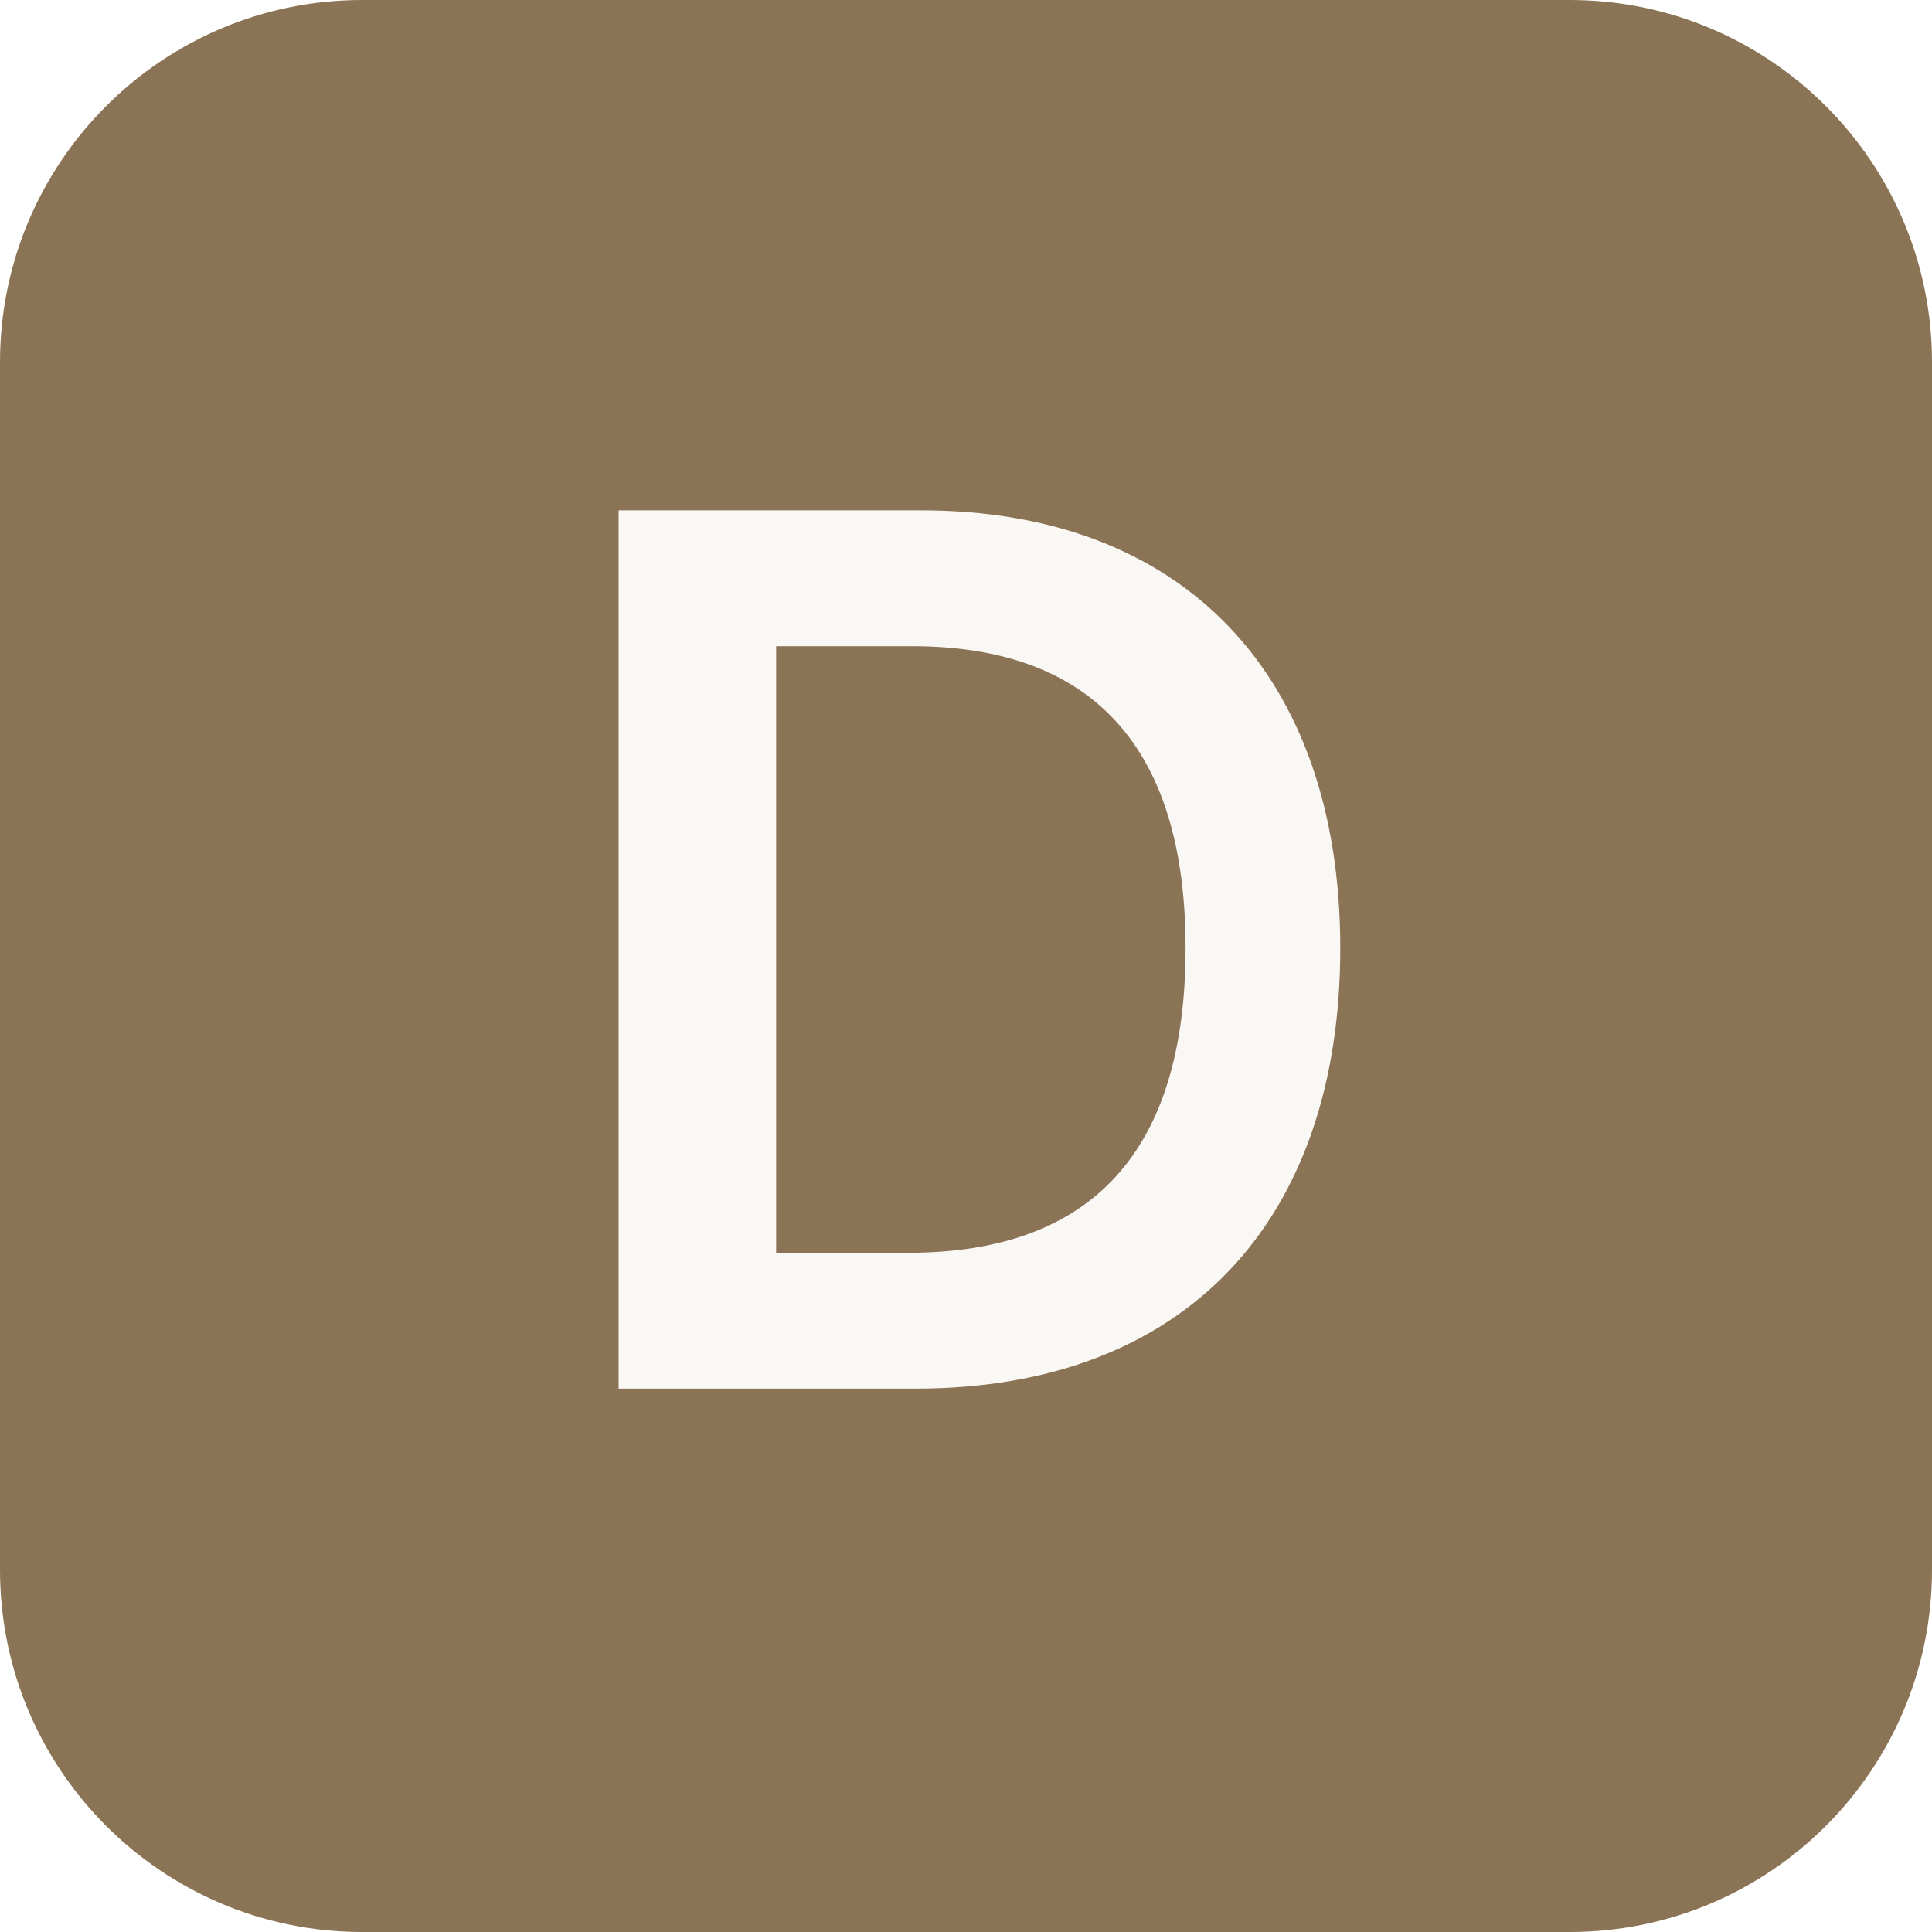
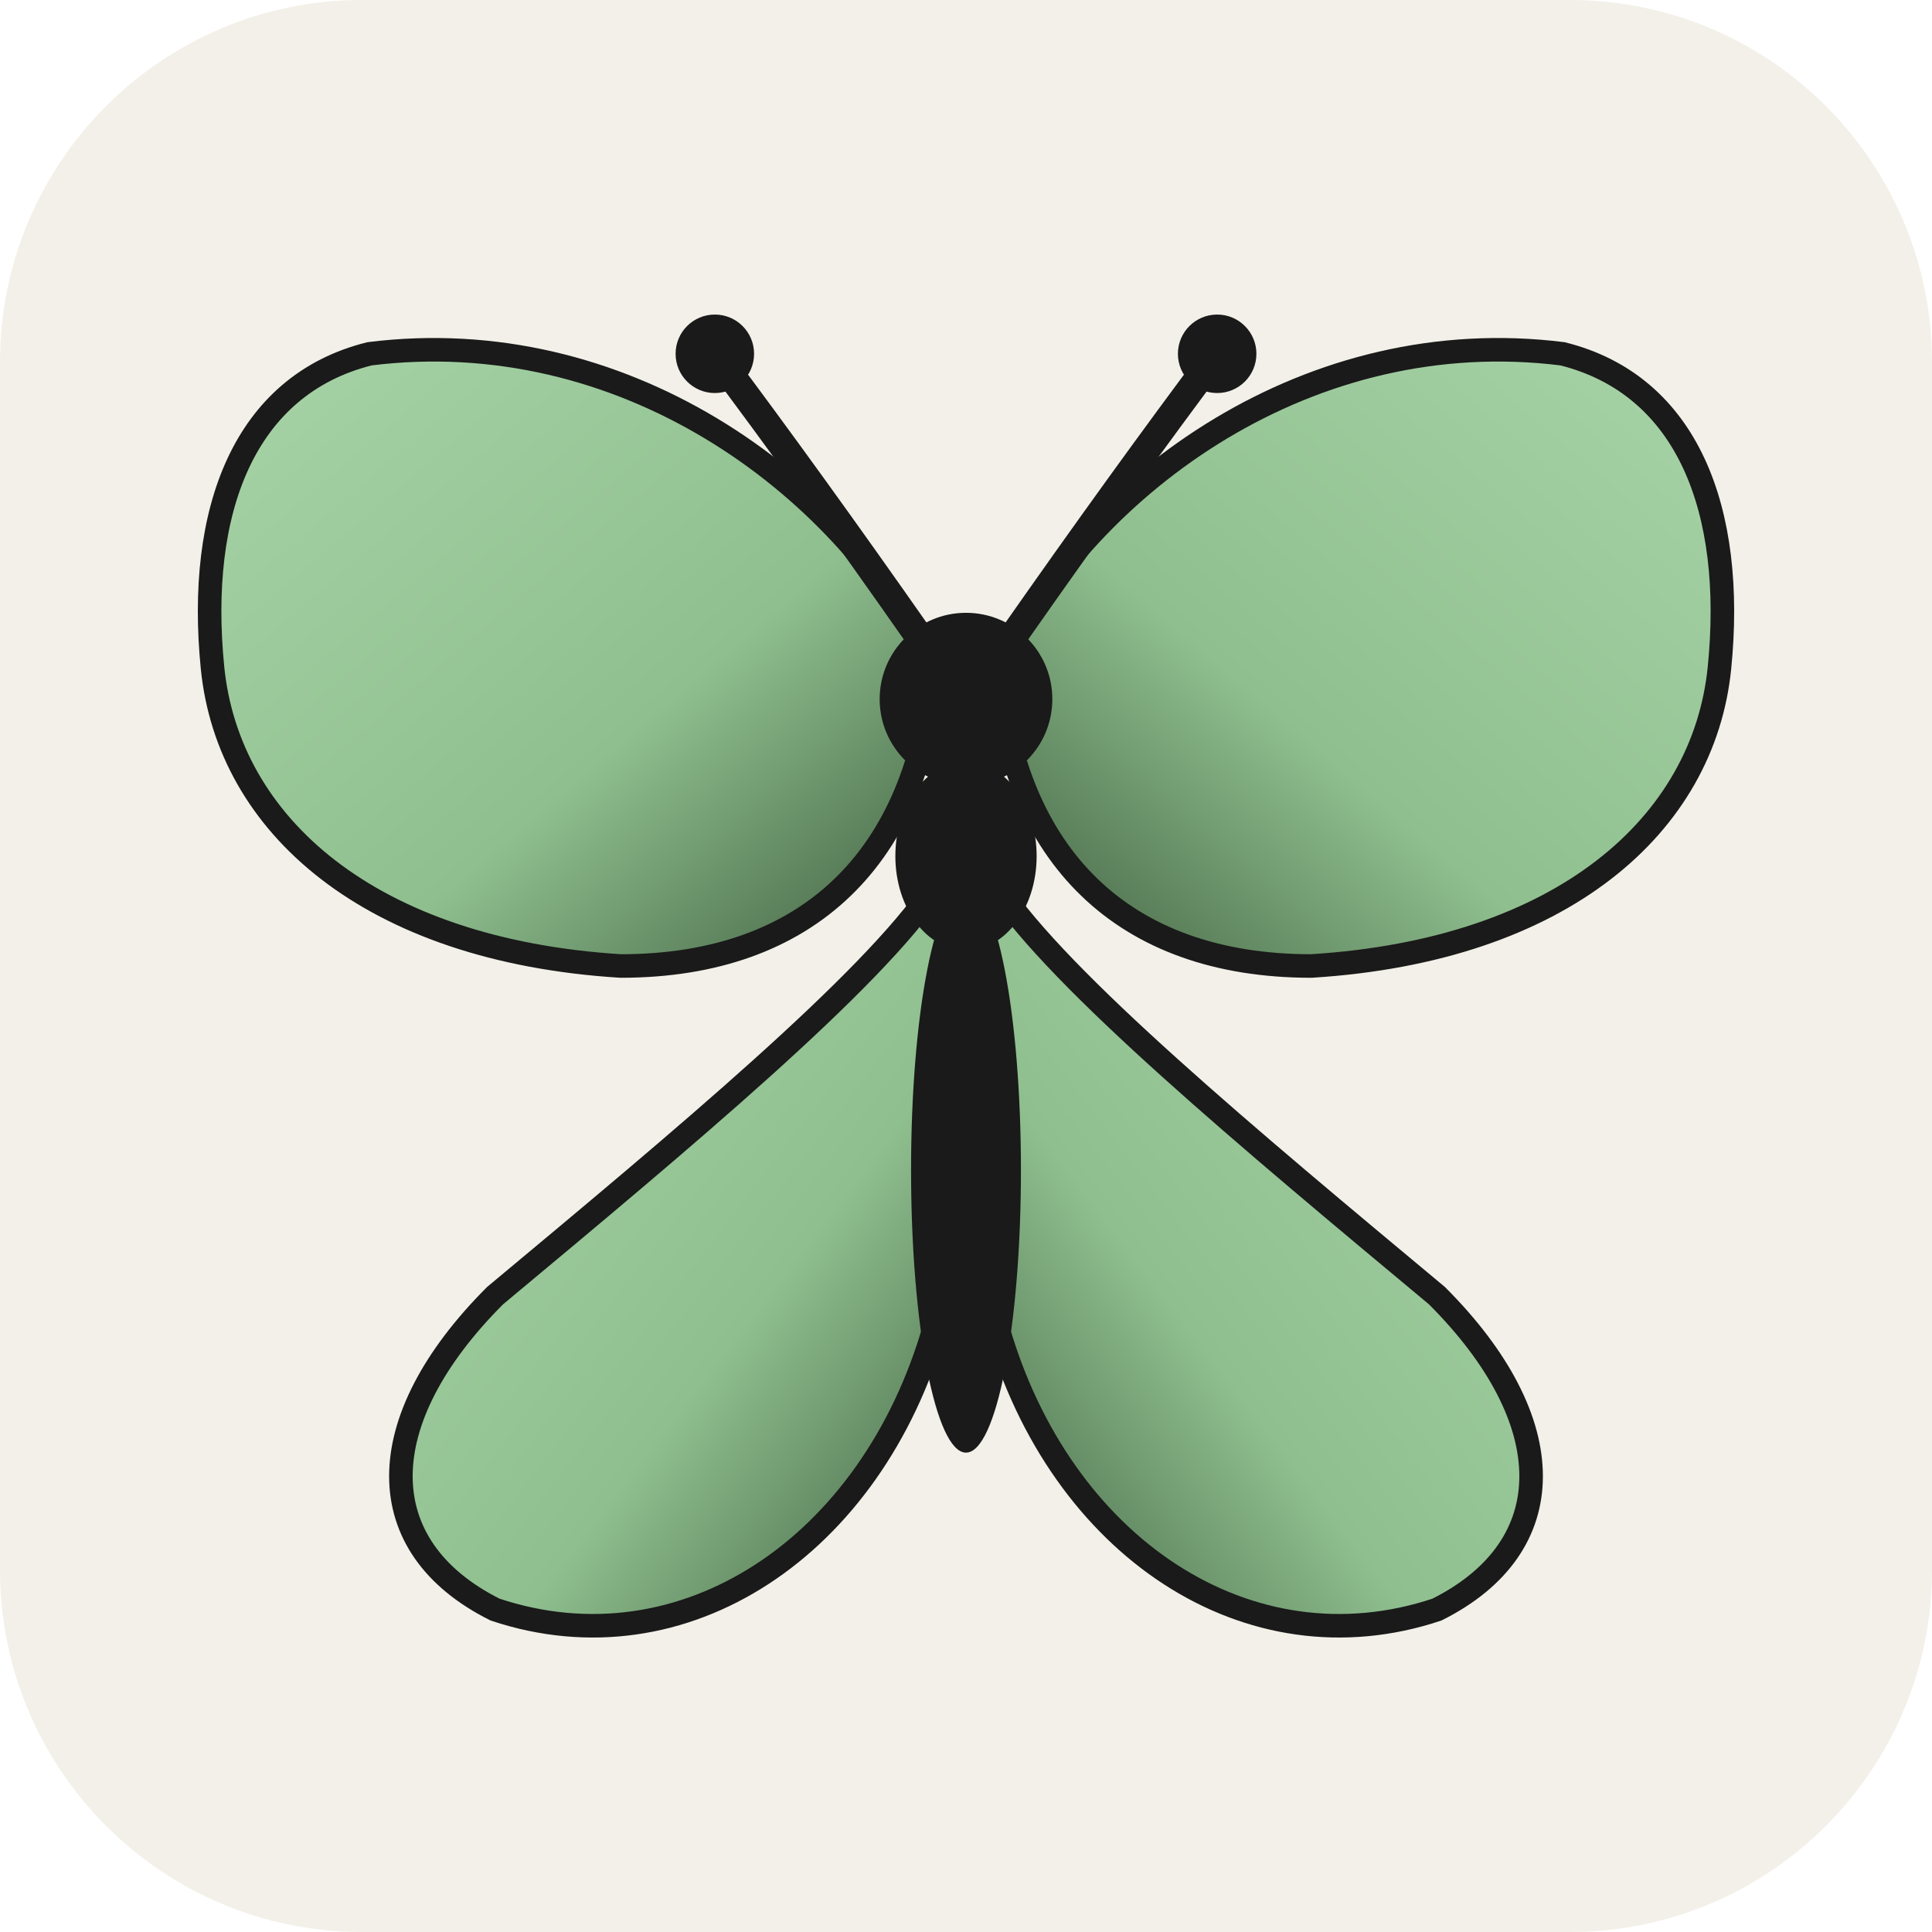
<svg xmlns="http://www.w3.org/2000/svg" viewBox="0 0 32 32">
-   <rect width="32" height="32" rx="6" fill="#8b7355" />
-   <text x="16" y="23" font-family="-apple-system, BlinkMacSystemFont, 'Segoe UI', sans-serif" font-size="20" font-weight="600" fill="#faf8f5" text-anchor="middle">D</text>
+   <rect width="32" height="32" rx="6" fill="#F2F0E8" />
+   <g transform="translate(16,16) scale(0.26) translate(-50,-45)">
+     <defs>
+       <linearGradient id="wL" x1="0%" y1="0%" x2="100%" y2="100%">
+         <stop offset="0%" stop-color="#A8D4A8" />
+         <stop offset="60%" stop-color="#8FBF8F" />
+         <stop offset="100%" stop-color="#3D5C3D" />
+       </linearGradient>
+       <linearGradient id="wR" x1="100%" y1="0%" x2="0%" y2="100%">
+         <stop offset="0%" stop-color="#A8D4A8" />
+         <stop offset="60%" stop-color="#8FBF8F" />
+         <stop offset="100%" stop-color="#3D5C3D" />
+       </linearGradient>
+     </defs>
+     <path d="M48 26 C42 14,28 4,12 6 C4 8,1 16,2 26 C3 36,12 44,28 45 C40 45,47 38,48 26Z" fill="url(#wL)" stroke="#1A1A1A" stroke-width="1.5" />
+     <path d="M48 40 C44 46,32 56,20 66 C12 74,12 82,20 86 C32 90,44 82,48 68 C51 56,50 46,48 40Z" fill="url(#wL)" stroke="#1A1A1A" stroke-width="1.5" />
+     <path d="M52 26 C58 14,72 4,88 6 C96 8,99 16,98 26 C97 36,88 44,72 45 C60 45,53 38,52 26Z" fill="url(#wR)" stroke="#1A1A1A" stroke-width="1.5" />
+     <path d="M52 40 C56 46,68 56,80 66 C88 74,88 82,80 86 C68 90,56 82,52 68 C49 56,50 46,52 40Z" fill="url(#wR)" stroke="#1A1A1A" stroke-width="1.5" />
+     <ellipse cx="50" cy="58" rx="3.5" ry="18" fill="#1A1A1A" />
+     <ellipse cx="50" cy="38" rx="4.5" ry="6" fill="#1A1A1A" />
+     <circle cx="50" cy="28" r="5.5" fill="#1A1A1A" />
+     <path d="M47 24 Q40 14,34 6" stroke="#1A1A1A" stroke-width="1.8" fill="none" stroke-linecap="round" />
+     <path d="M53 24 Q60 14,66 6" stroke="#1A1A1A" stroke-width="1.8" fill="none" stroke-linecap="round" />
+     <circle cx="34" cy="6" r="2.5" fill="#1A1A1A" />
+     <circle cx="66" cy="6" r="2.5" fill="#1A1A1A" />
+   </g>
</svg>
